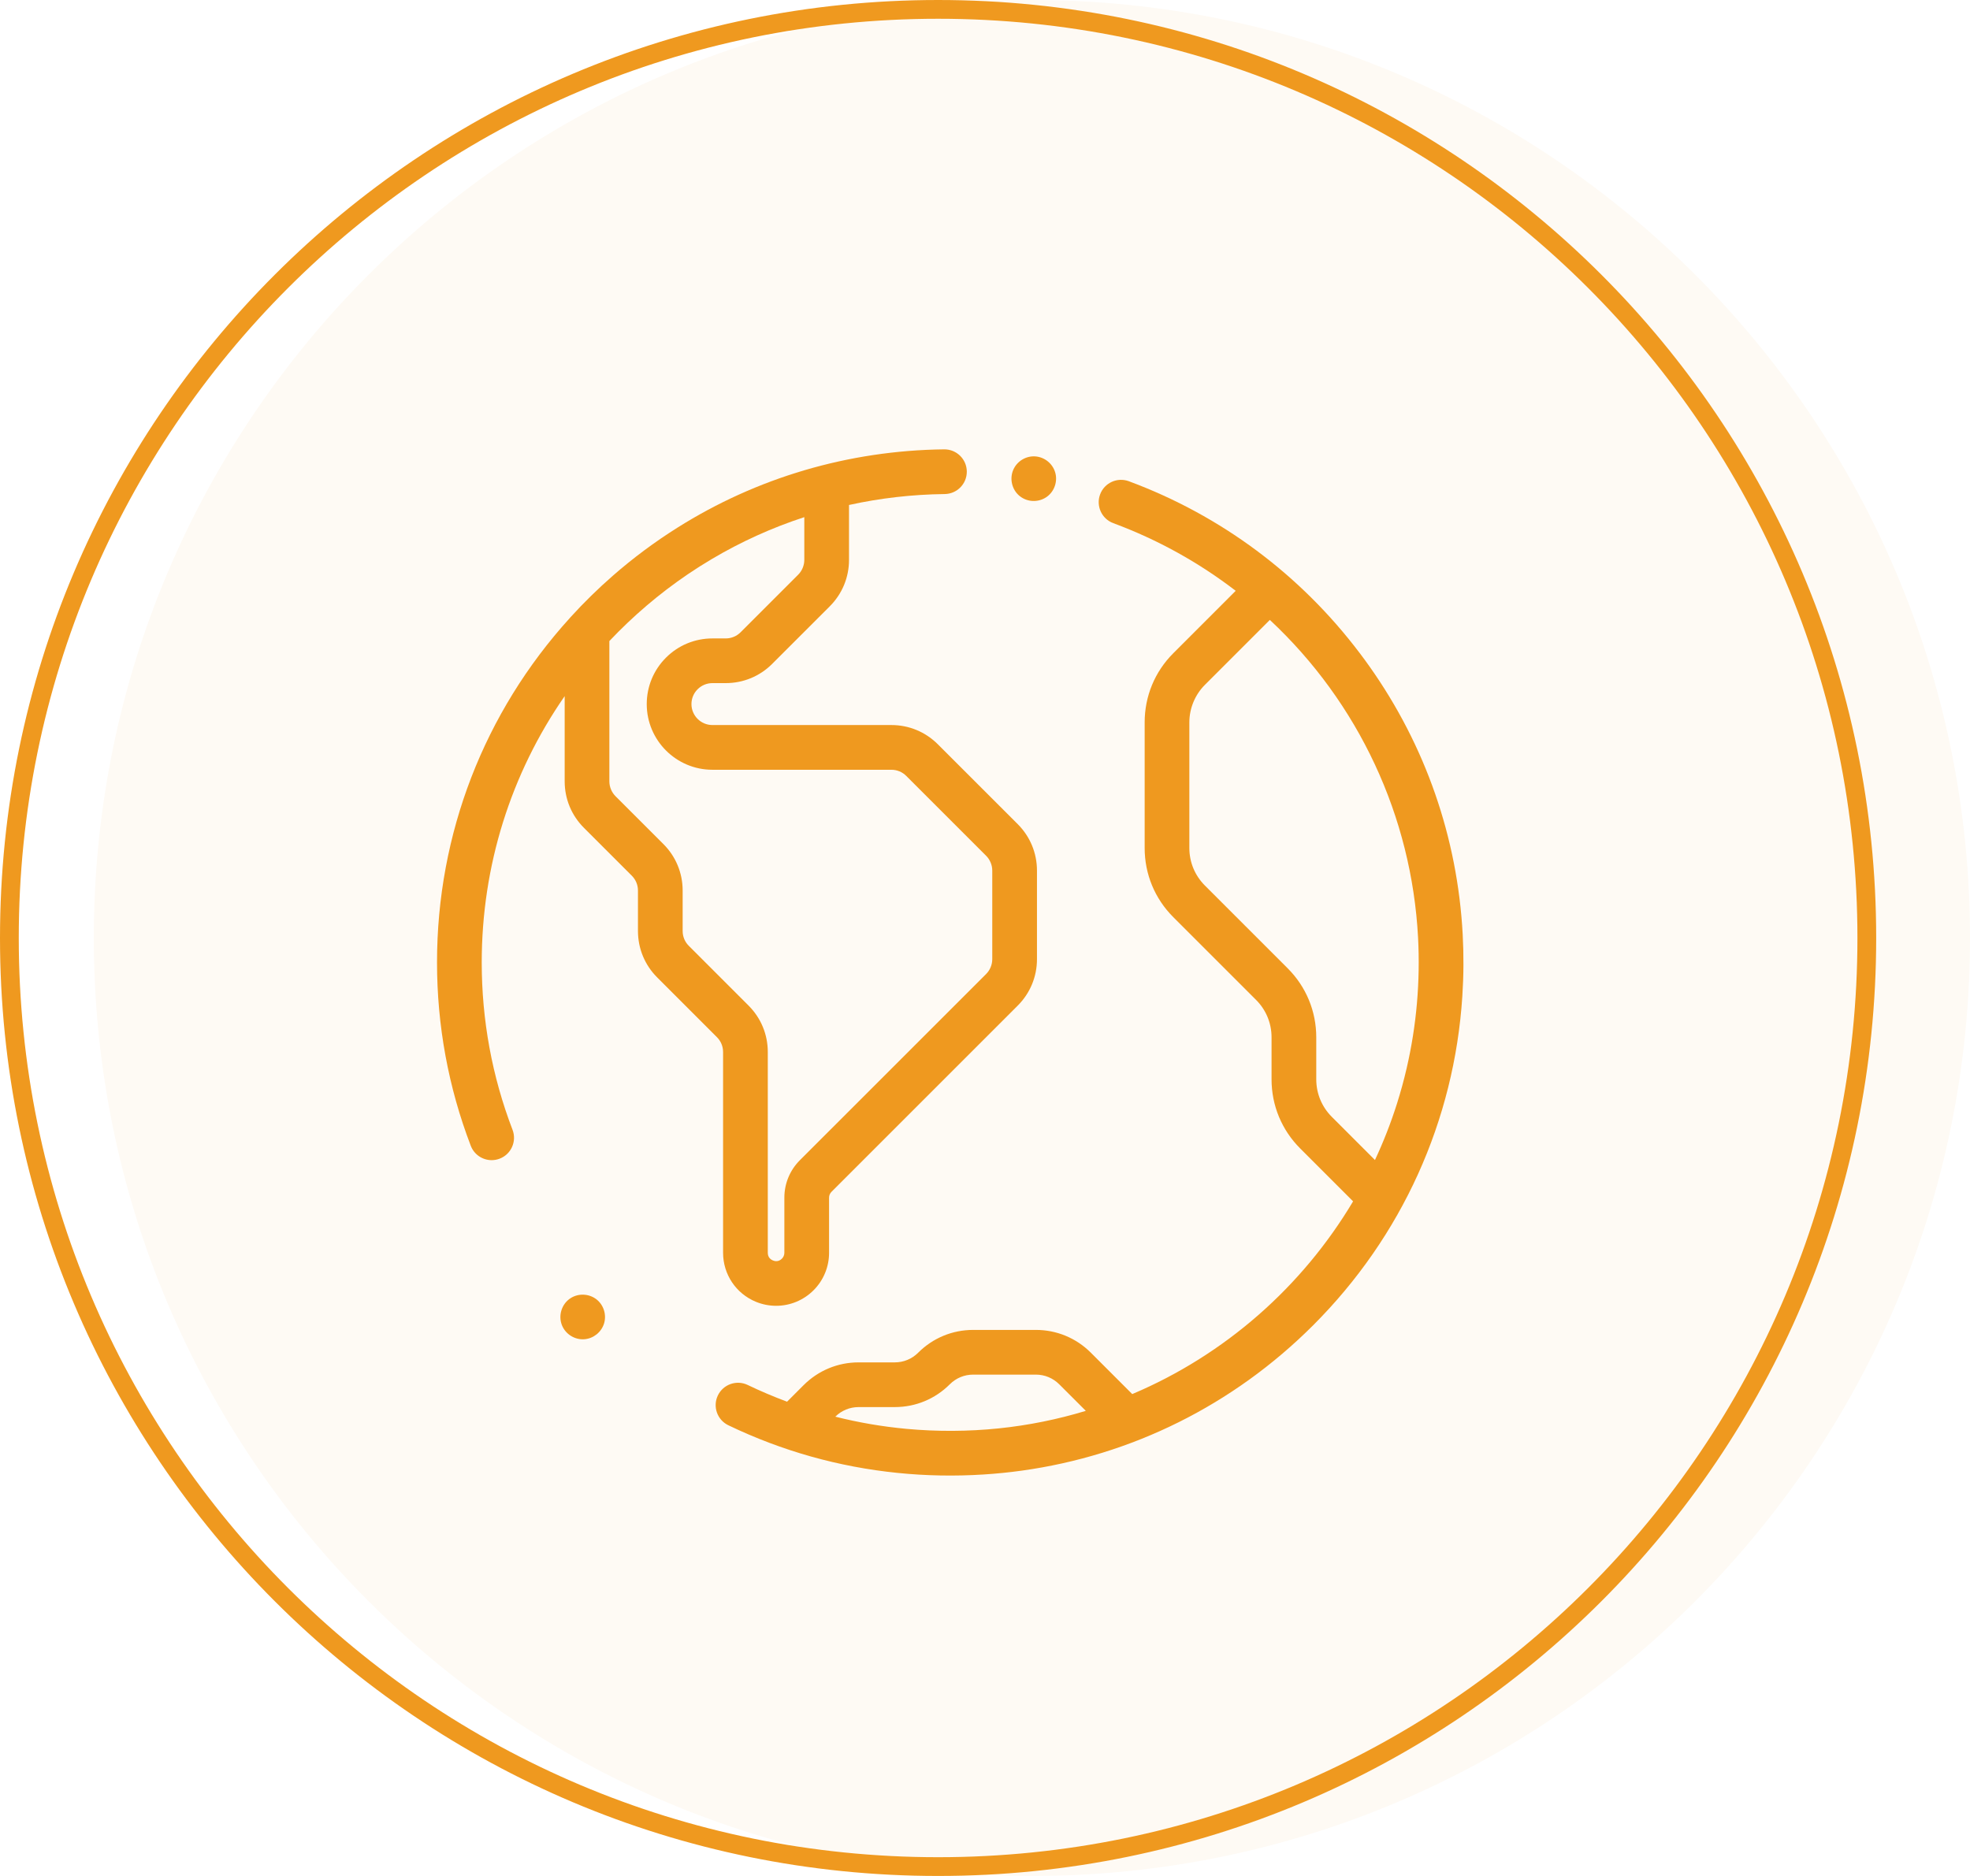
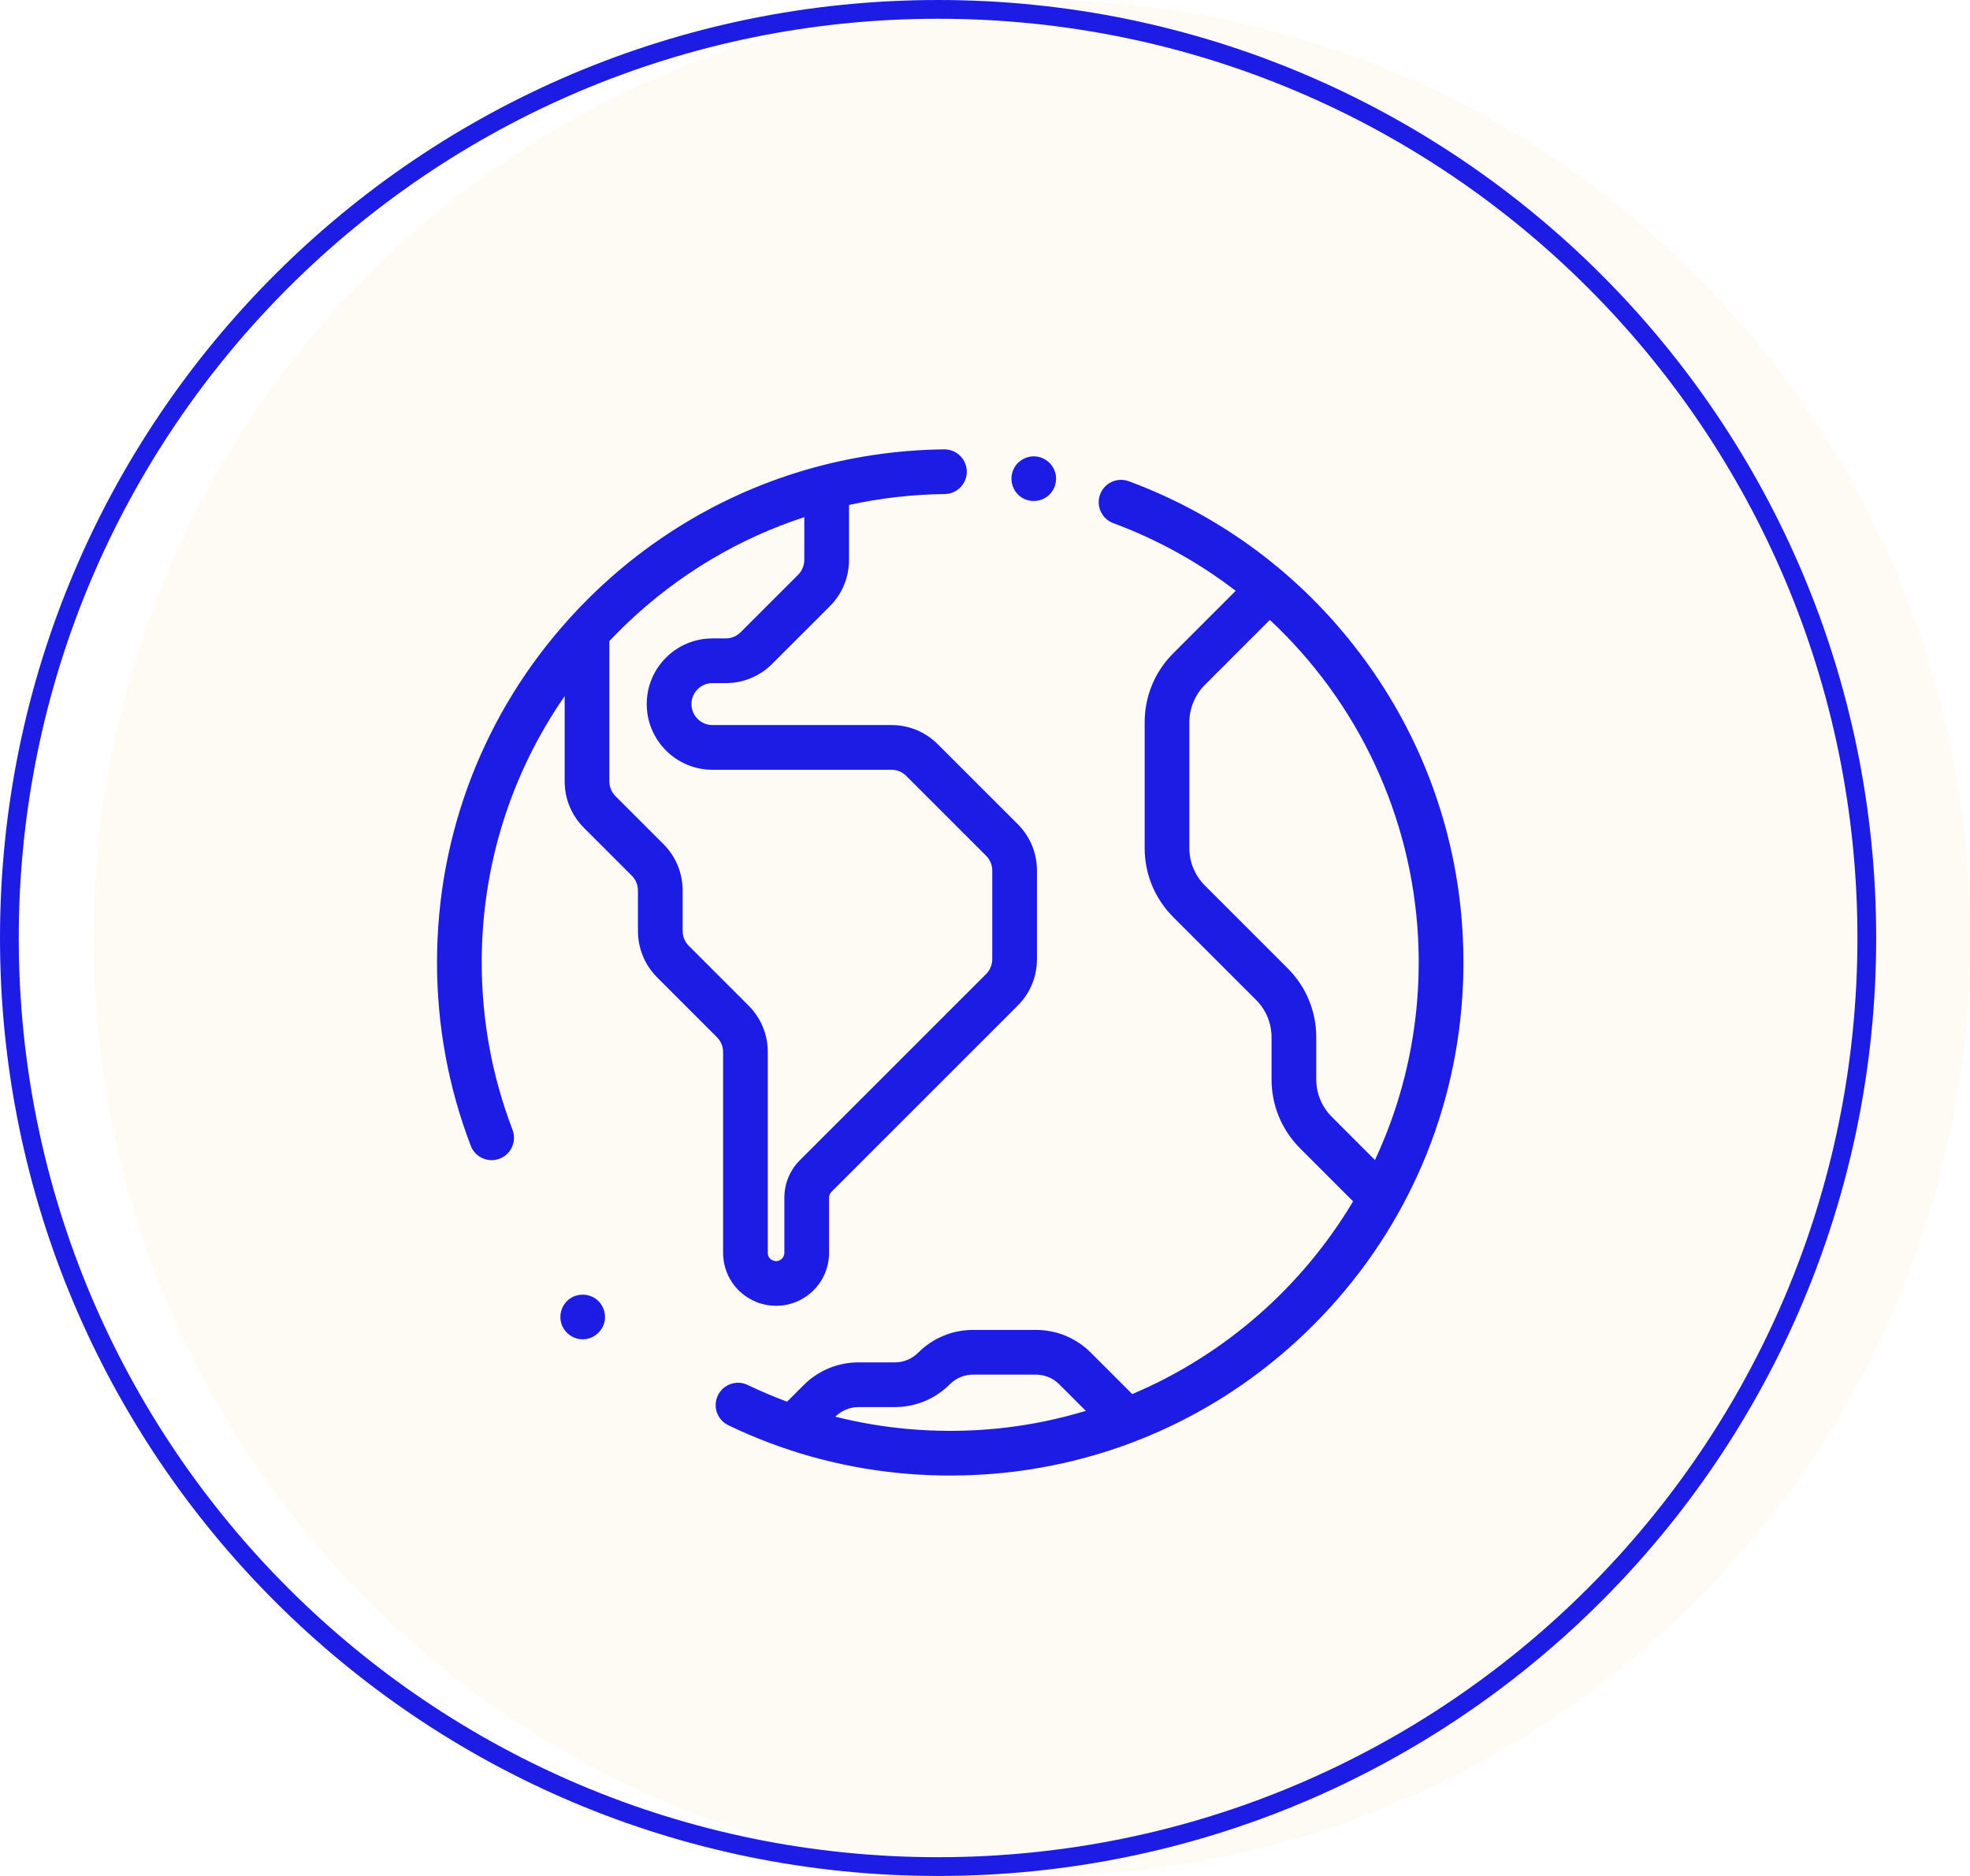
<svg xmlns="http://www.w3.org/2000/svg" width="105" height="100" viewBox="0 0 105 100" fill="none">
  <circle cx="55" cy="50" r="50" fill="#FEFAF4" />
-   <circle cx="50" cy="50" r="49.5" stroke="#EF991F" />
-   <path d="M52.425 78.599C53.101 78.556 53.776 78.489 54.447 78.396C60.312 77.585 65.73 74.905 69.99 70.645C74.73 65.905 77.515 59.729 77.942 53.098C78.014 52 78.02 50.898 77.96 49.799C77.682 44.65 75.978 39.74 72.988 35.517C72.826 35.288 72.66 35.062 72.492 34.839C72.485 34.83 72.478 34.821 72.471 34.812C69.313 30.633 65.076 27.475 60.167 25.653C59.55 25.424 58.864 25.738 58.635 26.355C58.406 26.972 58.721 27.658 59.337 27.887C61.701 28.764 63.894 29.981 65.862 31.494L62.535 34.822C61.551 35.805 61.01 37.114 61.01 38.505V45.206C61.01 46.596 61.551 47.904 62.535 48.888L66.947 53.3C67.48 53.832 67.773 54.541 67.773 55.296V57.536C67.773 58.925 68.314 60.233 69.298 61.218L72.119 64.039C69.403 68.599 65.279 72.227 60.348 74.313L58.141 72.106C57.358 71.323 56.316 70.892 55.209 70.892H51.872C50.764 70.892 49.722 71.323 48.939 72.106C48.606 72.44 48.163 72.623 47.691 72.623H45.763C44.656 72.623 43.614 73.055 42.831 73.838L41.95 74.719C41.242 74.454 40.541 74.158 39.852 73.827C39.259 73.542 38.547 73.793 38.262 74.385C37.977 74.979 38.227 75.69 38.821 75.975C41.682 77.35 44.707 78.198 47.843 78.515C49.364 78.67 50.9 78.696 52.425 78.599ZM70.984 59.534C70.45 58.999 70.156 58.29 70.156 57.536V55.296C70.156 53.904 69.614 52.596 68.631 51.615L64.22 47.204C63.687 46.669 63.392 45.96 63.392 45.206V38.505C63.392 37.761 63.694 37.032 64.22 36.507L67.682 33.045C72.415 37.463 75.241 43.522 75.582 49.977C75.704 52.311 75.502 54.662 74.975 56.939C74.828 57.574 74.656 58.202 74.46 58.824C74.133 59.858 73.739 60.863 73.285 61.836L70.984 59.534ZM44.522 75.517C44.854 75.187 45.295 75.006 45.763 75.006H47.691C48.799 75.006 49.841 74.575 50.624 73.791C50.957 73.458 51.4 73.275 51.872 73.275H55.209C55.679 73.275 56.123 73.458 56.456 73.791L57.873 75.207C56.381 75.659 54.832 75.976 53.238 76.141C51.601 76.309 49.947 76.317 48.309 76.166C47.028 76.047 45.763 75.831 44.522 75.517Z" fill="#EF991F" />
-   <path d="M25.092 61.078C25.274 61.552 25.726 61.843 26.205 61.843C26.347 61.843 26.491 61.818 26.631 61.764C27.246 61.529 27.553 60.84 27.318 60.225C26.228 57.38 25.676 54.378 25.676 51.302C25.676 46.16 27.224 41.25 30.097 37.108V41.652C30.097 42.587 30.461 43.466 31.122 44.127L33.675 46.68C33.886 46.892 34.003 47.172 34.003 47.47V49.627C34.003 50.562 34.367 51.442 35.027 52.102L38.212 55.288C38.424 55.499 38.54 55.779 38.54 56.077V66.782C38.54 67.928 39.225 68.953 40.284 69.391C40.635 69.537 41.004 69.607 41.368 69.607C42.101 69.607 42.82 69.321 43.362 68.779C43.628 68.513 43.834 68.203 43.974 67.864C44.117 67.519 44.189 67.156 44.189 66.781V63.843C44.189 63.725 44.236 63.614 44.318 63.531L54.246 53.603C54.907 52.942 55.27 52.063 55.27 51.129V46.408C55.27 45.474 54.907 44.595 54.245 43.932L49.987 39.675C49.326 39.014 48.446 38.649 47.512 38.649H37.972C37.356 38.649 36.854 38.149 36.854 37.532C36.854 37.234 36.97 36.953 37.182 36.742C37.393 36.531 37.674 36.414 37.972 36.414H38.682C39.617 36.414 40.496 36.05 41.157 35.389L44.226 32.321C44.887 31.659 45.252 30.78 45.252 29.845V26.918C46.91 26.554 48.617 26.356 50.352 26.336C51.01 26.328 51.537 25.789 51.53 25.131C51.522 24.473 50.983 23.948 50.324 23.953C45.213 24.013 40.326 25.468 36.101 28.131C34.894 28.89 33.747 29.744 32.673 30.682C31.88 31.375 31.123 32.115 30.407 32.902C30.398 32.912 30.39 32.923 30.381 32.933C25.802 37.974 23.293 44.451 23.293 51.302C23.293 54.67 23.898 57.959 25.092 61.078ZM42.869 27.567V29.846C42.869 30.14 42.749 30.428 42.541 30.636L39.472 33.705C39.261 33.915 38.98 34.032 38.682 34.032H37.972C37.037 34.032 36.158 34.396 35.496 35.057C34.835 35.719 34.471 36.598 34.471 37.533C34.471 39.462 36.041 41.033 37.972 41.033H47.511C47.81 41.033 48.09 41.149 48.302 41.36L52.559 45.617C52.768 45.825 52.887 46.114 52.887 46.408V51.129C52.887 51.423 52.768 51.712 52.561 51.92L42.632 61.847C42.099 62.382 41.806 63.09 41.806 63.843V66.782C41.806 66.84 41.795 66.897 41.77 66.955C41.749 67.006 41.718 67.053 41.676 67.094C41.495 67.276 41.297 67.232 41.196 67.19C41.094 67.148 40.923 67.038 40.923 66.782V56.077C40.923 55.143 40.559 54.264 39.897 53.603L36.712 50.417C36.501 50.207 36.385 49.926 36.385 49.627V47.471C36.385 46.536 36.021 45.657 35.36 44.995L32.807 42.443C32.599 42.234 32.479 41.946 32.479 41.652V34.172C33.737 32.84 35.139 31.645 36.654 30.615C37.074 30.33 37.501 30.06 37.938 29.801C39.49 28.881 41.142 28.131 42.869 27.567Z" fill="#EF991F" />
-   <path d="M54.437 26.507C54.854 26.786 55.412 26.769 55.813 26.47C56.209 26.174 56.383 25.644 56.238 25.171C56.095 24.706 55.679 24.371 55.195 24.33C54.691 24.288 54.208 24.581 54.007 25.043C53.781 25.561 53.962 26.197 54.437 26.507Z" fill="#EF991F" />
-   <path d="M29.957 70.657C30.154 71.129 30.641 71.429 31.151 71.389C31.634 71.35 32.051 71.013 32.195 70.552C32.343 70.073 32.167 69.535 31.761 69.24C31.371 68.958 30.838 68.937 30.428 69.19C29.937 69.494 29.739 70.126 29.957 70.657Z" fill="#EF991F" />
+   <circle cx="50" cy="50" r="49.5" stroke="#1d1ce5" />
+   <path d="M52.425 78.599C53.101 78.556 53.776 78.489 54.447 78.396C60.312 77.585 65.73 74.905 69.99 70.645C74.73 65.905 77.515 59.729 77.942 53.098C78.014 52 78.02 50.898 77.96 49.799C77.682 44.65 75.978 39.74 72.988 35.517C72.826 35.288 72.66 35.062 72.492 34.839C72.485 34.83 72.478 34.821 72.471 34.812C69.313 30.633 65.076 27.475 60.167 25.653C59.55 25.424 58.864 25.738 58.635 26.355C58.406 26.972 58.721 27.658 59.337 27.887C61.701 28.764 63.894 29.981 65.862 31.494L62.535 34.822C61.551 35.805 61.01 37.114 61.01 38.505V45.206C61.01 46.596 61.551 47.904 62.535 48.888L66.947 53.3C67.48 53.832 67.773 54.541 67.773 55.296V57.536C67.773 58.925 68.314 60.233 69.298 61.218L72.119 64.039C69.403 68.599 65.279 72.227 60.348 74.313L58.141 72.106C57.358 71.323 56.316 70.892 55.209 70.892H51.872C50.764 70.892 49.722 71.323 48.939 72.106C48.606 72.44 48.163 72.623 47.691 72.623H45.763C44.656 72.623 43.614 73.055 42.831 73.838L41.95 74.719C41.242 74.454 40.541 74.158 39.852 73.827C39.259 73.542 38.547 73.793 38.262 74.385C37.977 74.979 38.227 75.69 38.821 75.975C41.682 77.35 44.707 78.198 47.843 78.515C49.364 78.67 50.9 78.696 52.425 78.599ZM70.984 59.534C70.45 58.999 70.156 58.29 70.156 57.536V55.296C70.156 53.904 69.614 52.596 68.631 51.615L64.22 47.204C63.687 46.669 63.392 45.96 63.392 45.206V38.505C63.392 37.761 63.694 37.032 64.22 36.507L67.682 33.045C72.415 37.463 75.241 43.522 75.582 49.977C75.704 52.311 75.502 54.662 74.975 56.939C74.828 57.574 74.656 58.202 74.46 58.824C74.133 59.858 73.739 60.863 73.285 61.836L70.984 59.534ZM44.522 75.517C44.854 75.187 45.295 75.006 45.763 75.006H47.691C48.799 75.006 49.841 74.575 50.624 73.791C50.957 73.458 51.4 73.275 51.872 73.275H55.209C55.679 73.275 56.123 73.458 56.456 73.791L57.873 75.207C56.381 75.659 54.832 75.976 53.238 76.141C51.601 76.309 49.947 76.317 48.309 76.166C47.028 76.047 45.763 75.831 44.522 75.517Z" fill="#1d1ce5" />
+   <path d="M25.092 61.078C25.274 61.552 25.726 61.843 26.205 61.843C26.347 61.843 26.491 61.818 26.631 61.764C27.246 61.529 27.553 60.84 27.318 60.225C26.228 57.38 25.676 54.378 25.676 51.302C25.676 46.16 27.224 41.25 30.097 37.108V41.652C30.097 42.587 30.461 43.466 31.122 44.127L33.675 46.68C33.886 46.892 34.003 47.172 34.003 47.47V49.627C34.003 50.562 34.367 51.442 35.027 52.102L38.212 55.288C38.424 55.499 38.54 55.779 38.54 56.077V66.782C38.54 67.928 39.225 68.953 40.284 69.391C40.635 69.537 41.004 69.607 41.368 69.607C42.101 69.607 42.82 69.321 43.362 68.779C43.628 68.513 43.834 68.203 43.974 67.864C44.117 67.519 44.189 67.156 44.189 66.781V63.843C44.189 63.725 44.236 63.614 44.318 63.531L54.246 53.603C54.907 52.942 55.27 52.063 55.27 51.129V46.408C55.27 45.474 54.907 44.595 54.245 43.932L49.987 39.675C49.326 39.014 48.446 38.649 47.512 38.649H37.972C37.356 38.649 36.854 38.149 36.854 37.532C36.854 37.234 36.97 36.953 37.182 36.742C37.393 36.531 37.674 36.414 37.972 36.414H38.682C39.617 36.414 40.496 36.05 41.157 35.389L44.226 32.321C44.887 31.659 45.252 30.78 45.252 29.845V26.918C46.91 26.554 48.617 26.356 50.352 26.336C51.01 26.328 51.537 25.789 51.53 25.131C51.522 24.473 50.983 23.948 50.324 23.953C45.213 24.013 40.326 25.468 36.101 28.131C34.894 28.89 33.747 29.744 32.673 30.682C31.88 31.375 31.123 32.115 30.407 32.902C30.398 32.912 30.39 32.923 30.381 32.933C25.802 37.974 23.293 44.451 23.293 51.302C23.293 54.67 23.898 57.959 25.092 61.078ZM42.869 27.567V29.846C42.869 30.14 42.749 30.428 42.541 30.636L39.472 33.705C39.261 33.915 38.98 34.032 38.682 34.032H37.972C37.037 34.032 36.158 34.396 35.496 35.057C34.835 35.719 34.471 36.598 34.471 37.533C34.471 39.462 36.041 41.033 37.972 41.033H47.511C47.81 41.033 48.09 41.149 48.302 41.36L52.559 45.617C52.768 45.825 52.887 46.114 52.887 46.408V51.129C52.887 51.423 52.768 51.712 52.561 51.92L42.632 61.847C42.099 62.382 41.806 63.09 41.806 63.843V66.782C41.806 66.84 41.795 66.897 41.77 66.955C41.749 67.006 41.718 67.053 41.676 67.094C41.495 67.276 41.297 67.232 41.196 67.19C41.094 67.148 40.923 67.038 40.923 66.782V56.077C40.923 55.143 40.559 54.264 39.897 53.603L36.712 50.417C36.501 50.207 36.385 49.926 36.385 49.627V47.471C36.385 46.536 36.021 45.657 35.36 44.995L32.807 42.443C32.599 42.234 32.479 41.946 32.479 41.652V34.172C33.737 32.84 35.139 31.645 36.654 30.615C37.074 30.33 37.501 30.06 37.938 29.801C39.49 28.881 41.142 28.131 42.869 27.567Z" fill="#1d1ce5" />
+   <path d="M54.437 26.507C54.854 26.786 55.412 26.769 55.813 26.47C56.209 26.174 56.383 25.644 56.238 25.171C56.095 24.706 55.679 24.371 55.195 24.33C54.691 24.288 54.208 24.581 54.007 25.043C53.781 25.561 53.962 26.197 54.437 26.507Z" fill="#1d1ce5" />
+   <path d="M29.957 70.657C30.154 71.129 30.641 71.429 31.151 71.389C31.634 71.35 32.051 71.013 32.195 70.552C32.343 70.073 32.167 69.535 31.761 69.24C31.371 68.958 30.838 68.937 30.428 69.19C29.937 69.494 29.739 70.126 29.957 70.657Z" fill="#1d1ce5" />
</svg>
